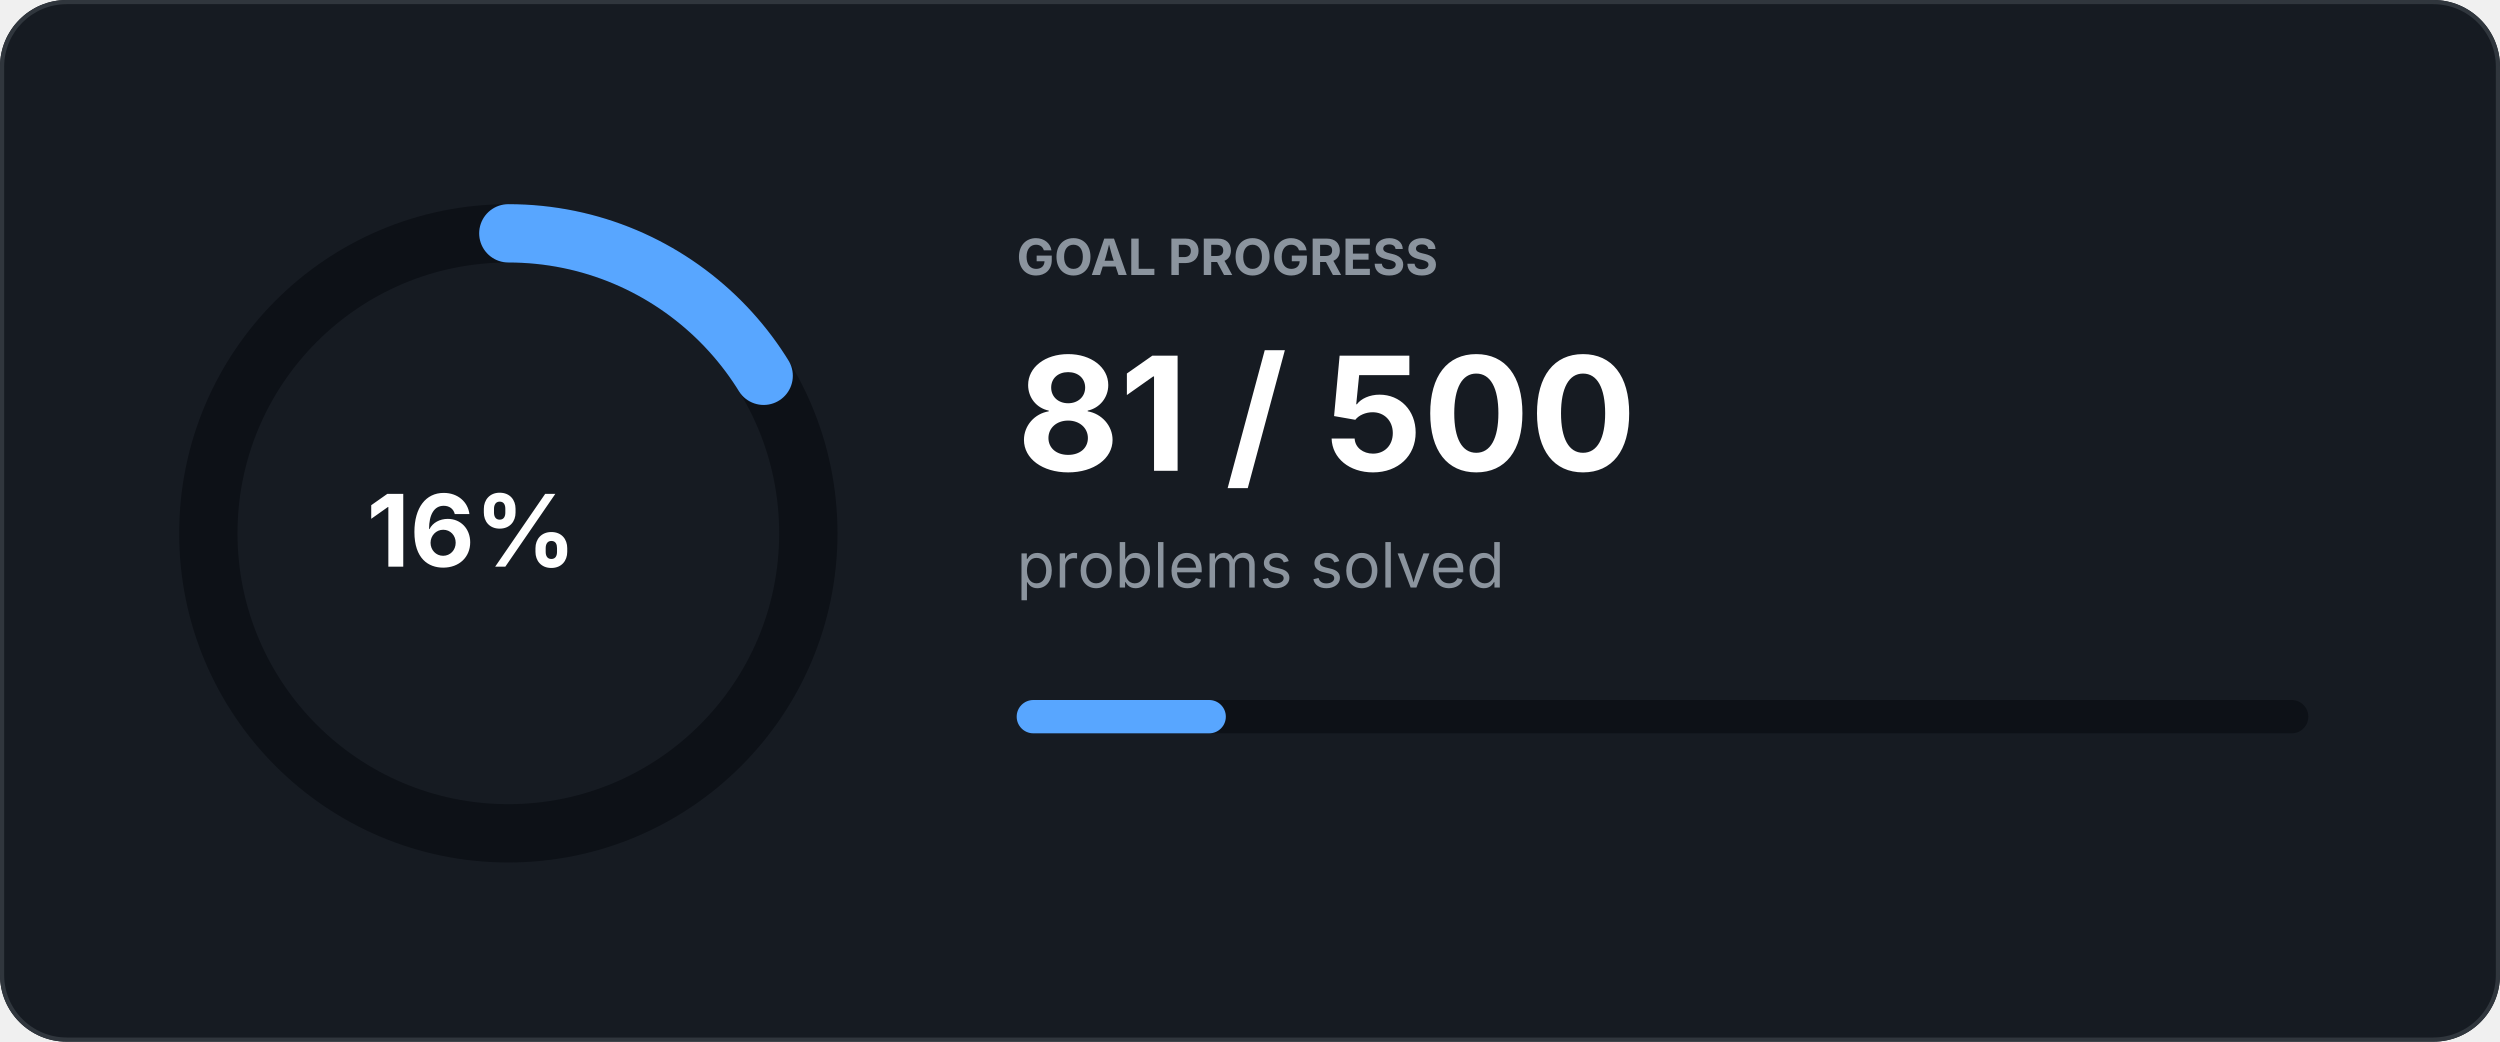
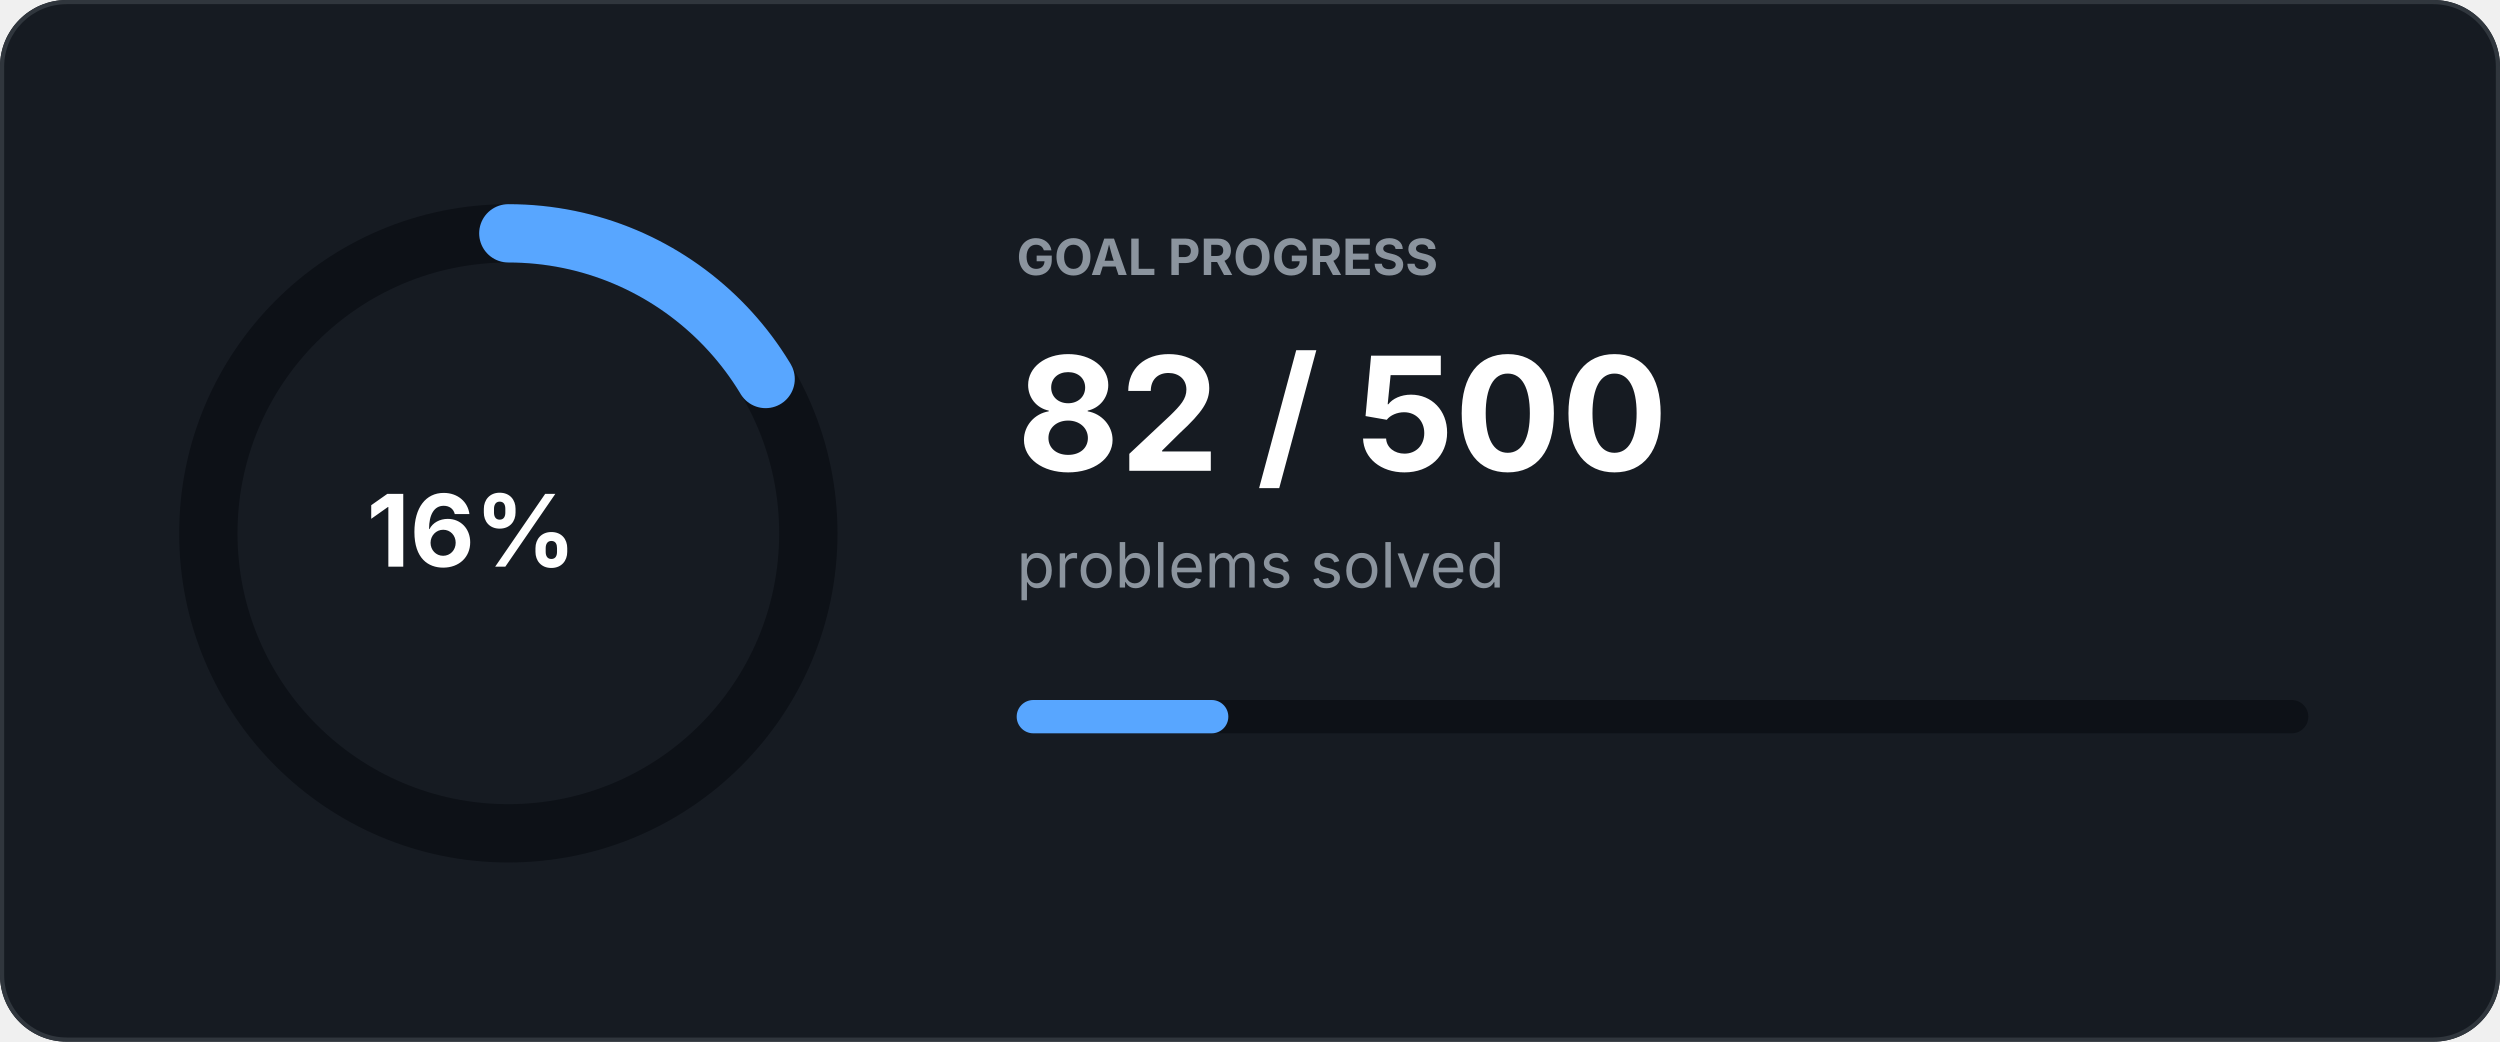
<svg xmlns="http://www.w3.org/2000/svg" width="600" height="250" viewBox="0 0 600 250">
  <rect width="100%" height="100%" rx="16" fill="#161B22" />
  <rect x="0.5" y="0.5" width="599" height="249" rx="15.5" fill="none" stroke="#30363D" />
  <circle cx="122" cy="128" r="72" fill="none" stroke="#0D1117" stroke-width="14" />
-   <circle cx="122" cy="128" r="72" fill="none" stroke="#58A6FF" stroke-width="14" stroke-linecap="round" transform="rotate(-90 122 128)" stroke-dasharray="73.3 452.4" />
+   <circle cx="122" cy="128" r="72" fill="none" stroke="#58A6FF" stroke-width="14" stroke-linecap="round" transform="rotate(-90 122 128)" stroke-dasharray="74.2 452.4" />
  <text x="88" y="136" fill="#FFFFFF" font-family="-apple-system,BlinkMacSystemFont,Segoe UI,sans-serif" font-size="24" font-weight="700">16%</text>
  <text x="244" y="66" fill="#8B949E" font-family="-apple-system,BlinkMacSystemFont,Segoe UI,sans-serif" font-size="12" font-weight="700">GOAL PROGRESS</text>
-   <text x="244" y="113" fill="#FFFFFF" font-family="-apple-system,BlinkMacSystemFont,Segoe UI,sans-serif" font-size="38" font-weight="700">81 / 500</text>
+   <text x="244" y="113" fill="#FFFFFF" font-family="-apple-system,BlinkMacSystemFont,Segoe UI,sans-serif" font-size="38" font-weight="700">82 / 500</text>
  <text x="244" y="141" fill="#8B949E" font-family="-apple-system,BlinkMacSystemFont,Segoe UI,sans-serif" font-size="15" font-weight="400">problems solved</text>
  <rect x="244" y="168" width="310" height="8" rx="4" fill="#0D1117" />
-   <rect x="244" y="168" width="50.2" height="8" rx="4" fill="#58A6FF" />
+   <rect x="244" y="168" width="50.8" height="8" rx="4" fill="#58A6FF" />
</svg>
